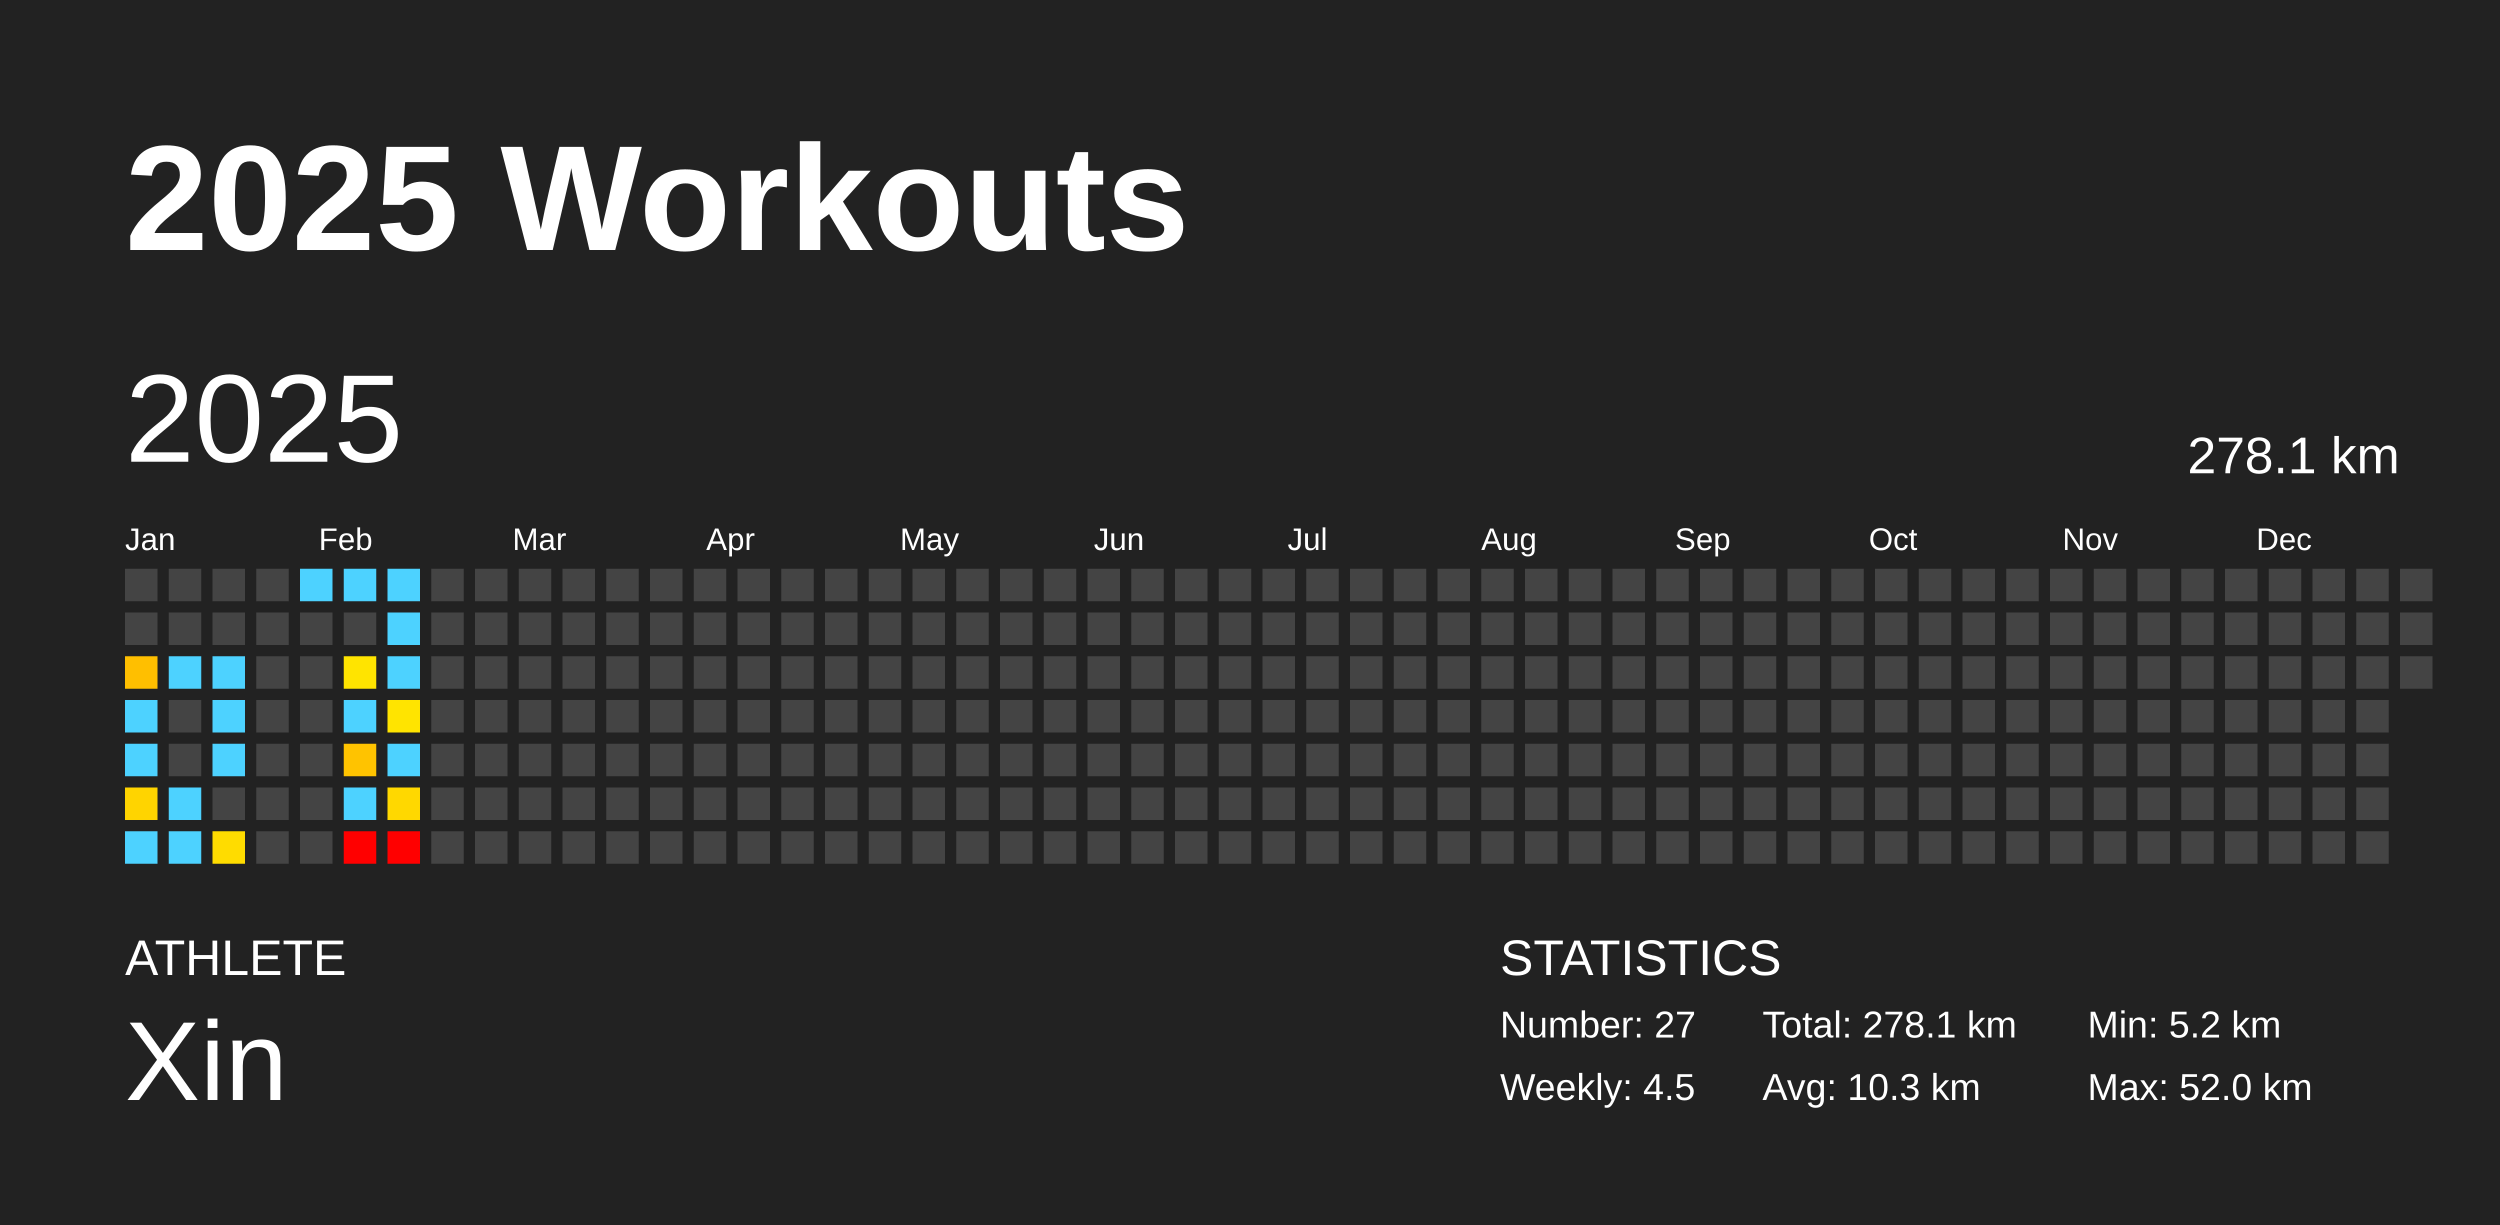
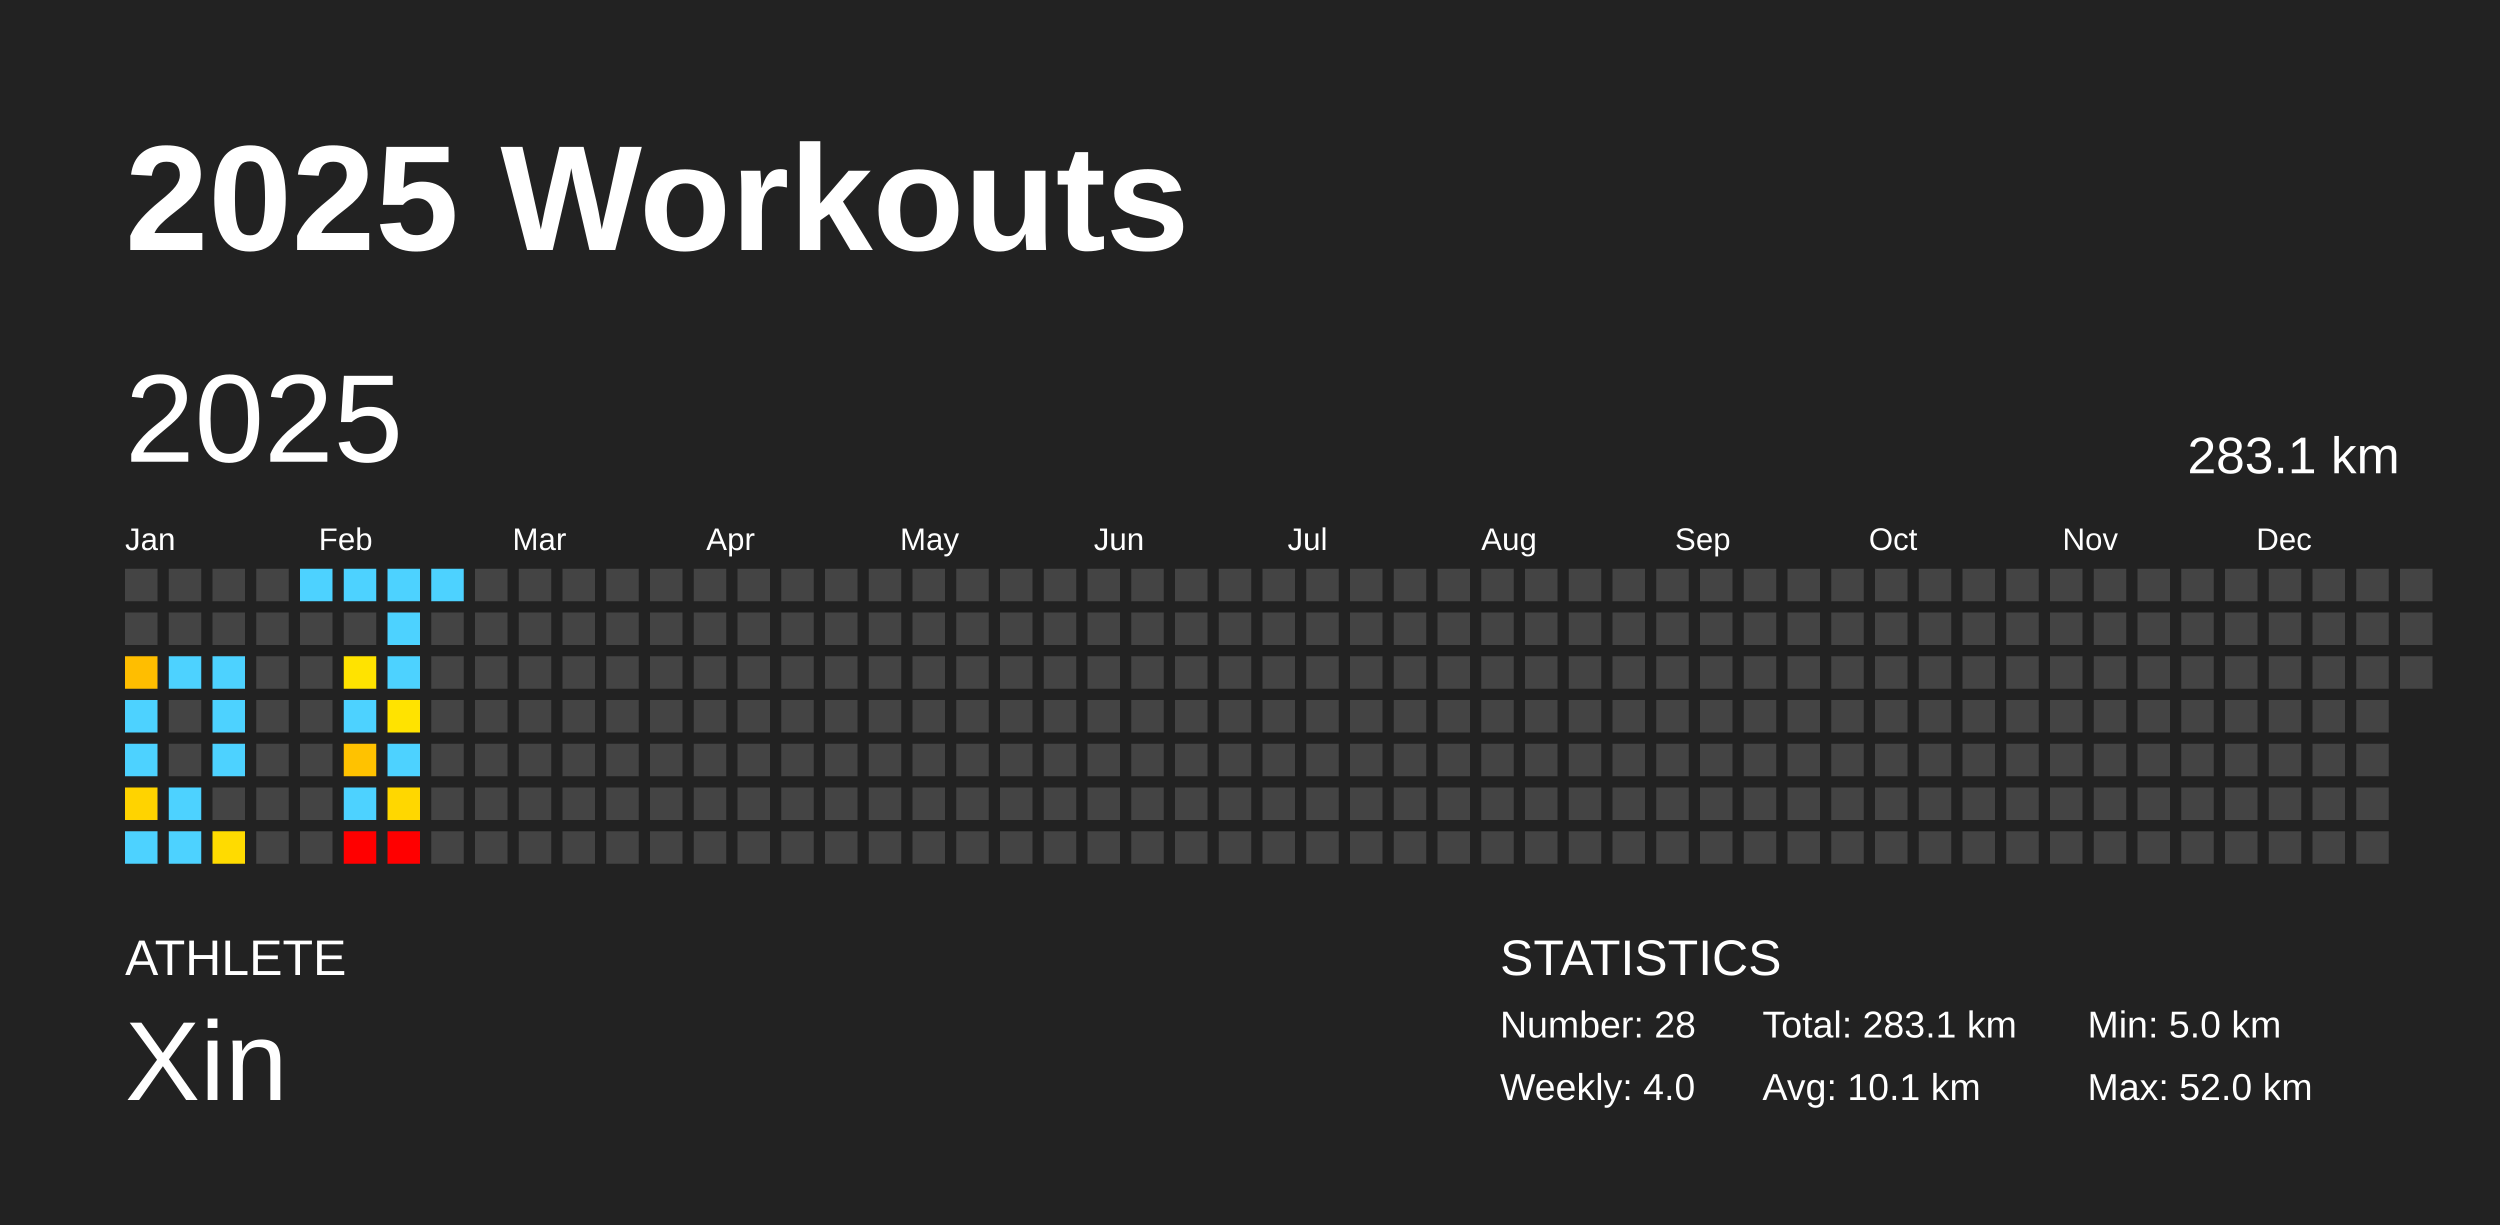
<svg xmlns="http://www.w3.org/2000/svg" baseProfile="full" height="98mm" version="1.1" viewBox="0,0,200,98" width="200mm">
  <defs />
  <rect fill="#222222" height="98" width="200" x="0" y="0" />
  <text fill="#FFFFFF" style="font-size:12px; font-family:Arial; font-weight:bold;" x="10" y="20">2025 Workouts</text>
  <text fill="#FFFFFF" style="font-size:4px; font-family:Arial" x="10" y="78">ATHLETE</text>
  <text fill="#FFFFFF" style="font-size:9px; font-family:Arial" x="10" y="88">Xin</text>
  <text fill="#FFFFFF" style="font-size:4px; font-family:Arial" x="120" y="78">STATISTICS</text>
-   <text fill="#FFFFFF" style="font-size:3px; font-family:Arial" x="120" y="83">Number: 27</text>
-   <text fill="#FFFFFF" style="font-size:3px; font-family:Arial" x="120" y="88">Weekly: 4.5</text>
-   <text fill="#FFFFFF" style="font-size:3px; font-family:Arial" x="141" y="83">Total: 278.1 km</text>
-   <text fill="#FFFFFF" style="font-size:3px; font-family:Arial" x="141" y="88">Avg: 10.3 km</text>
-   <text fill="#FFFFFF" style="font-size:3px; font-family:Arial" x="167" y="83">Min: 5.2 km</text>
+   <text fill="#FFFFFF" style="font-size:3px; font-family:Arial" x="120" y="83">Number: 28</text>
+   <text fill="#FFFFFF" style="font-size:3px; font-family:Arial" x="120" y="88">Weekly: 4.0</text>
+   <text fill="#FFFFFF" style="font-size:3px; font-family:Arial" x="141" y="83">Total: 283.1 km</text>
+   <text fill="#FFFFFF" style="font-size:3px; font-family:Arial" x="141" y="88">Avg: 10.1 km</text>
+   <text fill="#FFFFFF" style="font-size:3px; font-family:Arial" x="167" y="83">Min: 5.0 km</text>
  <text fill="#FFFFFF" style="font-size:3px; font-family:Arial" x="167" y="88">Max: 52.0 km</text>
  <text dominant-baseline="hanging" fill="#FFFFFF" style="font-size:10.0px; font-family:Arial;" x="10" y="30">2025</text>
-   <text dominant-baseline="hanging" fill="#FFFFFF" style="font-size:4.125px; font-family:Arial;" x="175" y="35">278.1 km</text>
+   <text dominant-baseline="hanging" fill="#FFFFFF" style="font-size:4.125px; font-family:Arial;" x="175" y="35">283.1 km</text>
  <text fill="#FFFFFF" style="font-size:2.5px; font-family:Arial" x="10.0" y="44">Jan</text>
  <text fill="#FFFFFF" style="font-size:2.5px; font-family:Arial" x="25.5" y="44">Feb</text>
  <text fill="#FFFFFF" style="font-size:2.5px; font-family:Arial" x="41.0" y="44">Mar</text>
  <text fill="#FFFFFF" style="font-size:2.5px; font-family:Arial" x="56.5" y="44">Apr</text>
  <text fill="#FFFFFF" style="font-size:2.5px; font-family:Arial" x="72.0" y="44">May</text>
  <text fill="#FFFFFF" style="font-size:2.5px; font-family:Arial" x="87.5" y="44">Jun</text>
  <text fill="#FFFFFF" style="font-size:2.5px; font-family:Arial" x="103.0" y="44">Jul</text>
  <text fill="#FFFFFF" style="font-size:2.5px; font-family:Arial" x="118.5" y="44">Aug</text>
  <text fill="#FFFFFF" style="font-size:2.5px; font-family:Arial" x="134.0" y="44">Sep</text>
  <text fill="#FFFFFF" style="font-size:2.5px; font-family:Arial" x="149.5" y="44">Oct</text>
  <text fill="#FFFFFF" style="font-size:2.5px; font-family:Arial" x="165.0" y="44">Nov</text>
  <text fill="#FFFFFF" style="font-size:2.5px; font-family:Arial" x="180.5" y="44">Dec</text>
  <rect fill="#444444" height="2.6" width="2.6" x="10.0" y="45.5" />
  <rect fill="#444444" height="2.6" width="2.6" x="10.0" y="49.0" />
-   <rect fill="#ffbf00" height="2.6" width="2.6" x="10.0" y="52.5" />
+   <rect fill="#ffbe00" height="2.6" width="2.6" x="10.0" y="52.5" />
  <rect fill="#4dd2ff" height="2.6" width="2.6" x="10.0" y="56.0" />
  <rect fill="#4dd2ff" height="2.6" width="2.6" x="10.0" y="59.5" />
-   <rect fill="#ffd400" height="2.6" width="2.6" x="10.0" y="63.0" />
+   <rect fill="#ffd300" height="2.6" width="2.6" x="10.0" y="63.0" />
  <rect fill="#4dd2ff" height="2.6" width="2.6" x="10.0" y="66.5" />
  <rect fill="#444444" height="2.6" width="2.6" x="13.5" y="45.5" />
  <rect fill="#444444" height="2.6" width="2.6" x="13.5" y="49.0" />
  <rect fill="#4dd2ff" height="2.6" width="2.6" x="13.5" y="52.5" />
  <rect fill="#444444" height="2.6" width="2.6" x="13.5" y="56.0" />
  <rect fill="#444444" height="2.6" width="2.6" x="13.5" y="59.5" />
  <rect fill="#4dd2ff" height="2.6" width="2.6" x="13.5" y="63.0" />
  <rect fill="#4dd2ff" height="2.6" width="2.6" x="13.5" y="66.5" />
  <rect fill="#444444" height="2.6" width="2.6" x="17.0" y="45.5" />
  <rect fill="#444444" height="2.6" width="2.6" x="17.0" y="49.0" />
  <rect fill="#4dd2ff" height="2.6" width="2.6" x="17.0" y="52.5" />
  <rect fill="#4dd2ff" height="2.6" width="2.6" x="17.0" y="56.0" />
  <rect fill="#4dd2ff" height="2.6" width="2.6" x="17.0" y="59.5" />
  <rect fill="#444444" height="2.6" width="2.6" x="17.0" y="63.0" />
-   <rect fill="#ffdc00" height="2.6" width="2.6" x="17.0" y="66.5" />
+   <rect fill="#ffdb00" height="2.6" width="2.6" x="17.0" y="66.5" />
  <rect fill="#444444" height="2.6" width="2.6" x="20.5" y="45.5" />
  <rect fill="#444444" height="2.6" width="2.6" x="20.5" y="49.0" />
  <rect fill="#444444" height="2.6" width="2.6" x="20.5" y="52.5" />
  <rect fill="#444444" height="2.6" width="2.6" x="20.5" y="56.0" />
  <rect fill="#444444" height="2.6" width="2.6" x="20.5" y="59.5" />
  <rect fill="#444444" height="2.6" width="2.6" x="20.5" y="63.0" />
  <rect fill="#444444" height="2.6" width="2.6" x="20.5" y="66.5" />
  <rect fill="#4dd2ff" height="2.6" width="2.6" x="24.0" y="45.5" />
  <rect fill="#444444" height="2.6" width="2.6" x="24.0" y="49.0" />
  <rect fill="#444444" height="2.6" width="2.6" x="24.0" y="52.5" />
  <rect fill="#444444" height="2.6" width="2.6" x="24.0" y="56.0" />
  <rect fill="#444444" height="2.6" width="2.6" x="24.0" y="59.5" />
  <rect fill="#444444" height="2.6" width="2.6" x="24.0" y="63.0" />
  <rect fill="#444444" height="2.6" width="2.6" x="24.0" y="66.5" />
  <rect fill="#4dd2ff" height="2.6" width="2.6" x="27.5" y="45.5" />
  <rect fill="#444444" height="2.6" width="2.6" x="27.5" y="49.0" />
-   <rect fill="#ffe400" height="2.6" width="2.6" x="27.5" y="52.5" />
+   <rect fill="#ffe300" height="2.6" width="2.6" x="27.5" y="52.5" />
  <rect fill="#4dd2ff" height="2.6" width="2.6" x="27.5" y="56.0" />
-   <rect fill="#ffc300" height="2.6" width="2.6" x="27.5" y="59.5" />
+   <rect fill="#ffc200" height="2.6" width="2.6" x="27.5" y="59.5" />
  <rect fill="#4dd2ff" height="2.6" width="2.6" x="27.5" y="63.0" />
  <rect fill="red" height="2.6" width="2.6" x="27.5" y="66.5" />
  <rect fill="#4dd2ff" height="2.6" width="2.6" x="31.0" y="45.5" />
  <rect fill="#4dd2ff" height="2.6" width="2.6" x="31.0" y="49.0" />
  <rect fill="#4dd2ff" height="2.6" width="2.6" x="31.0" y="52.5" />
-   <rect fill="#ffe400" height="2.6" width="2.6" x="31.0" y="56.0" />
+   <rect fill="#ffe300" height="2.6" width="2.6" x="31.0" y="56.0" />
  <rect fill="#4dd2ff" height="2.6" width="2.6" x="31.0" y="59.5" />
-   <rect fill="#ffd800" height="2.6" width="2.6" x="31.0" y="63.0" />
+   <rect fill="#ffd700" height="2.6" width="2.6" x="31.0" y="63.0" />
  <rect fill="red" height="2.6" width="2.6" x="31.0" y="66.5" />
-   <rect fill="#444444" height="2.6" width="2.6" x="34.5" y="45.5" />
+   <rect fill="#4dd2ff" height="2.6" width="2.6" x="34.5" y="45.5" />
  <rect fill="#444444" height="2.6" width="2.6" x="34.5" y="49.0" />
  <rect fill="#444444" height="2.6" width="2.6" x="34.5" y="52.5" />
  <rect fill="#444444" height="2.6" width="2.6" x="34.5" y="56.0" />
  <rect fill="#444444" height="2.6" width="2.6" x="34.5" y="59.5" />
  <rect fill="#444444" height="2.6" width="2.6" x="34.5" y="63.0" />
  <rect fill="#444444" height="2.6" width="2.6" x="34.5" y="66.5" />
  <rect fill="#444444" height="2.6" width="2.6" x="38.0" y="45.5" />
  <rect fill="#444444" height="2.6" width="2.6" x="38.0" y="49.0" />
  <rect fill="#444444" height="2.6" width="2.6" x="38.0" y="52.5" />
  <rect fill="#444444" height="2.6" width="2.6" x="38.0" y="56.0" />
  <rect fill="#444444" height="2.6" width="2.6" x="38.0" y="59.5" />
  <rect fill="#444444" height="2.6" width="2.6" x="38.0" y="63.0" />
  <rect fill="#444444" height="2.6" width="2.6" x="38.0" y="66.5" />
  <rect fill="#444444" height="2.6" width="2.6" x="41.5" y="45.5" />
  <rect fill="#444444" height="2.6" width="2.6" x="41.5" y="49.0" />
  <rect fill="#444444" height="2.6" width="2.6" x="41.5" y="52.5" />
  <rect fill="#444444" height="2.6" width="2.6" x="41.5" y="56.0" />
  <rect fill="#444444" height="2.6" width="2.6" x="41.5" y="59.5" />
  <rect fill="#444444" height="2.6" width="2.6" x="41.5" y="63.0" />
  <rect fill="#444444" height="2.6" width="2.6" x="41.5" y="66.5" />
  <rect fill="#444444" height="2.6" width="2.6" x="45.0" y="45.5" />
  <rect fill="#444444" height="2.6" width="2.6" x="45.0" y="49.0" />
  <rect fill="#444444" height="2.6" width="2.6" x="45.0" y="52.5" />
  <rect fill="#444444" height="2.6" width="2.6" x="45.0" y="56.0" />
  <rect fill="#444444" height="2.6" width="2.6" x="45.0" y="59.5" />
  <rect fill="#444444" height="2.6" width="2.6" x="45.0" y="63.0" />
  <rect fill="#444444" height="2.6" width="2.6" x="45.0" y="66.5" />
  <rect fill="#444444" height="2.6" width="2.6" x="48.5" y="45.5" />
  <rect fill="#444444" height="2.6" width="2.6" x="48.5" y="49.0" />
  <rect fill="#444444" height="2.6" width="2.6" x="48.5" y="52.5" />
  <rect fill="#444444" height="2.6" width="2.6" x="48.5" y="56.0" />
  <rect fill="#444444" height="2.6" width="2.6" x="48.5" y="59.5" />
  <rect fill="#444444" height="2.6" width="2.6" x="48.5" y="63.0" />
  <rect fill="#444444" height="2.6" width="2.6" x="48.5" y="66.5" />
  <rect fill="#444444" height="2.6" width="2.6" x="52.0" y="45.5" />
  <rect fill="#444444" height="2.6" width="2.6" x="52.0" y="49.0" />
  <rect fill="#444444" height="2.6" width="2.6" x="52.0" y="52.5" />
  <rect fill="#444444" height="2.6" width="2.6" x="52.0" y="56.0" />
  <rect fill="#444444" height="2.6" width="2.6" x="52.0" y="59.5" />
  <rect fill="#444444" height="2.6" width="2.6" x="52.0" y="63.0" />
  <rect fill="#444444" height="2.6" width="2.6" x="52.0" y="66.5" />
  <rect fill="#444444" height="2.6" width="2.6" x="55.5" y="45.5" />
  <rect fill="#444444" height="2.6" width="2.6" x="55.5" y="49.0" />
  <rect fill="#444444" height="2.6" width="2.6" x="55.5" y="52.5" />
  <rect fill="#444444" height="2.6" width="2.6" x="55.5" y="56.0" />
  <rect fill="#444444" height="2.6" width="2.6" x="55.5" y="59.5" />
  <rect fill="#444444" height="2.6" width="2.6" x="55.5" y="63.0" />
  <rect fill="#444444" height="2.6" width="2.6" x="55.5" y="66.5" />
  <rect fill="#444444" height="2.6" width="2.6" x="59.0" y="45.5" />
  <rect fill="#444444" height="2.6" width="2.6" x="59.0" y="49.0" />
  <rect fill="#444444" height="2.6" width="2.6" x="59.0" y="52.5" />
  <rect fill="#444444" height="2.6" width="2.6" x="59.0" y="56.0" />
  <rect fill="#444444" height="2.6" width="2.6" x="59.0" y="59.5" />
  <rect fill="#444444" height="2.6" width="2.6" x="59.0" y="63.0" />
  <rect fill="#444444" height="2.6" width="2.6" x="59.0" y="66.5" />
  <rect fill="#444444" height="2.6" width="2.6" x="62.5" y="45.5" />
  <rect fill="#444444" height="2.6" width="2.6" x="62.5" y="49.0" />
  <rect fill="#444444" height="2.6" width="2.6" x="62.5" y="52.5" />
  <rect fill="#444444" height="2.6" width="2.6" x="62.5" y="56.0" />
  <rect fill="#444444" height="2.6" width="2.6" x="62.5" y="59.5" />
  <rect fill="#444444" height="2.6" width="2.6" x="62.5" y="63.0" />
  <rect fill="#444444" height="2.6" width="2.6" x="62.5" y="66.5" />
  <rect fill="#444444" height="2.6" width="2.6" x="66.0" y="45.5" />
  <rect fill="#444444" height="2.6" width="2.6" x="66.0" y="49.0" />
  <rect fill="#444444" height="2.6" width="2.6" x="66.0" y="52.5" />
  <rect fill="#444444" height="2.6" width="2.6" x="66.0" y="56.0" />
  <rect fill="#444444" height="2.6" width="2.6" x="66.0" y="59.5" />
  <rect fill="#444444" height="2.6" width="2.6" x="66.0" y="63.0" />
  <rect fill="#444444" height="2.6" width="2.6" x="66.0" y="66.5" />
  <rect fill="#444444" height="2.6" width="2.6" x="69.5" y="45.5" />
  <rect fill="#444444" height="2.6" width="2.6" x="69.5" y="49.0" />
  <rect fill="#444444" height="2.6" width="2.6" x="69.5" y="52.5" />
  <rect fill="#444444" height="2.6" width="2.6" x="69.5" y="56.0" />
  <rect fill="#444444" height="2.6" width="2.6" x="69.5" y="59.5" />
  <rect fill="#444444" height="2.6" width="2.6" x="69.5" y="63.0" />
  <rect fill="#444444" height="2.6" width="2.6" x="69.5" y="66.5" />
  <rect fill="#444444" height="2.6" width="2.6" x="73.0" y="45.5" />
  <rect fill="#444444" height="2.6" width="2.6" x="73.0" y="49.0" />
  <rect fill="#444444" height="2.6" width="2.6" x="73.0" y="52.5" />
  <rect fill="#444444" height="2.6" width="2.6" x="73.0" y="56.0" />
  <rect fill="#444444" height="2.6" width="2.6" x="73.0" y="59.5" />
  <rect fill="#444444" height="2.6" width="2.6" x="73.0" y="63.0" />
  <rect fill="#444444" height="2.6" width="2.6" x="73.0" y="66.5" />
  <rect fill="#444444" height="2.6" width="2.6" x="76.5" y="45.5" />
  <rect fill="#444444" height="2.6" width="2.6" x="76.5" y="49.0" />
  <rect fill="#444444" height="2.6" width="2.6" x="76.5" y="52.5" />
  <rect fill="#444444" height="2.6" width="2.6" x="76.5" y="56.0" />
  <rect fill="#444444" height="2.6" width="2.6" x="76.5" y="59.5" />
  <rect fill="#444444" height="2.6" width="2.6" x="76.5" y="63.0" />
  <rect fill="#444444" height="2.6" width="2.6" x="76.5" y="66.5" />
  <rect fill="#444444" height="2.6" width="2.6" x="80.0" y="45.5" />
  <rect fill="#444444" height="2.6" width="2.6" x="80.0" y="49.0" />
  <rect fill="#444444" height="2.6" width="2.6" x="80.0" y="52.5" />
  <rect fill="#444444" height="2.6" width="2.6" x="80.0" y="56.0" />
  <rect fill="#444444" height="2.6" width="2.6" x="80.0" y="59.5" />
  <rect fill="#444444" height="2.6" width="2.6" x="80.0" y="63.0" />
  <rect fill="#444444" height="2.6" width="2.6" x="80.0" y="66.5" />
  <rect fill="#444444" height="2.6" width="2.6" x="83.5" y="45.5" />
  <rect fill="#444444" height="2.6" width="2.6" x="83.5" y="49.0" />
  <rect fill="#444444" height="2.6" width="2.6" x="83.5" y="52.5" />
  <rect fill="#444444" height="2.6" width="2.6" x="83.5" y="56.0" />
  <rect fill="#444444" height="2.6" width="2.6" x="83.5" y="59.5" />
  <rect fill="#444444" height="2.6" width="2.6" x="83.5" y="63.0" />
  <rect fill="#444444" height="2.6" width="2.6" x="83.5" y="66.5" />
  <rect fill="#444444" height="2.6" width="2.6" x="87.0" y="45.5" />
  <rect fill="#444444" height="2.6" width="2.6" x="87.0" y="49.0" />
  <rect fill="#444444" height="2.6" width="2.6" x="87.0" y="52.5" />
  <rect fill="#444444" height="2.6" width="2.6" x="87.0" y="56.0" />
  <rect fill="#444444" height="2.6" width="2.6" x="87.0" y="59.5" />
  <rect fill="#444444" height="2.6" width="2.6" x="87.0" y="63.0" />
  <rect fill="#444444" height="2.6" width="2.6" x="87.0" y="66.5" />
  <rect fill="#444444" height="2.6" width="2.6" x="90.5" y="45.5" />
  <rect fill="#444444" height="2.6" width="2.6" x="90.5" y="49.0" />
  <rect fill="#444444" height="2.6" width="2.6" x="90.5" y="52.5" />
  <rect fill="#444444" height="2.6" width="2.6" x="90.5" y="56.0" />
  <rect fill="#444444" height="2.6" width="2.6" x="90.5" y="59.5" />
  <rect fill="#444444" height="2.6" width="2.6" x="90.5" y="63.0" />
  <rect fill="#444444" height="2.6" width="2.6" x="90.5" y="66.5" />
  <rect fill="#444444" height="2.6" width="2.6" x="94.0" y="45.5" />
  <rect fill="#444444" height="2.6" width="2.6" x="94.0" y="49.0" />
  <rect fill="#444444" height="2.6" width="2.6" x="94.0" y="52.5" />
  <rect fill="#444444" height="2.6" width="2.6" x="94.0" y="56.0" />
  <rect fill="#444444" height="2.6" width="2.6" x="94.0" y="59.5" />
  <rect fill="#444444" height="2.6" width="2.6" x="94.0" y="63.0" />
  <rect fill="#444444" height="2.6" width="2.6" x="94.0" y="66.5" />
  <rect fill="#444444" height="2.6" width="2.6" x="97.5" y="45.5" />
  <rect fill="#444444" height="2.6" width="2.6" x="97.5" y="49.0" />
  <rect fill="#444444" height="2.6" width="2.6" x="97.5" y="52.5" />
  <rect fill="#444444" height="2.6" width="2.6" x="97.5" y="56.0" />
  <rect fill="#444444" height="2.6" width="2.6" x="97.5" y="59.5" />
  <rect fill="#444444" height="2.6" width="2.6" x="97.5" y="63.0" />
  <rect fill="#444444" height="2.6" width="2.6" x="97.5" y="66.5" />
  <rect fill="#444444" height="2.6" width="2.6" x="101.0" y="45.5" />
  <rect fill="#444444" height="2.6" width="2.6" x="101.0" y="49.0" />
  <rect fill="#444444" height="2.6" width="2.6" x="101.0" y="52.5" />
  <rect fill="#444444" height="2.6" width="2.6" x="101.0" y="56.0" />
  <rect fill="#444444" height="2.6" width="2.6" x="101.0" y="59.5" />
  <rect fill="#444444" height="2.6" width="2.6" x="101.0" y="63.0" />
  <rect fill="#444444" height="2.6" width="2.6" x="101.0" y="66.5" />
  <rect fill="#444444" height="2.6" width="2.6" x="104.5" y="45.5" />
  <rect fill="#444444" height="2.6" width="2.6" x="104.5" y="49.0" />
  <rect fill="#444444" height="2.6" width="2.6" x="104.5" y="52.5" />
  <rect fill="#444444" height="2.6" width="2.6" x="104.5" y="56.0" />
  <rect fill="#444444" height="2.6" width="2.6" x="104.5" y="59.5" />
  <rect fill="#444444" height="2.6" width="2.6" x="104.5" y="63.0" />
  <rect fill="#444444" height="2.6" width="2.6" x="104.5" y="66.5" />
  <rect fill="#444444" height="2.6" width="2.6" x="108.0" y="45.5" />
  <rect fill="#444444" height="2.6" width="2.6" x="108.0" y="49.0" />
  <rect fill="#444444" height="2.6" width="2.6" x="108.0" y="52.5" />
  <rect fill="#444444" height="2.6" width="2.6" x="108.0" y="56.0" />
  <rect fill="#444444" height="2.6" width="2.6" x="108.0" y="59.5" />
  <rect fill="#444444" height="2.6" width="2.6" x="108.0" y="63.0" />
  <rect fill="#444444" height="2.6" width="2.6" x="108.0" y="66.5" />
  <rect fill="#444444" height="2.6" width="2.6" x="111.5" y="45.5" />
  <rect fill="#444444" height="2.6" width="2.6" x="111.5" y="49.0" />
  <rect fill="#444444" height="2.6" width="2.6" x="111.5" y="52.5" />
  <rect fill="#444444" height="2.6" width="2.6" x="111.5" y="56.0" />
  <rect fill="#444444" height="2.6" width="2.6" x="111.5" y="59.5" />
  <rect fill="#444444" height="2.6" width="2.6" x="111.5" y="63.0" />
  <rect fill="#444444" height="2.6" width="2.6" x="111.5" y="66.5" />
  <rect fill="#444444" height="2.6" width="2.6" x="115.0" y="45.5" />
  <rect fill="#444444" height="2.6" width="2.6" x="115.0" y="49.0" />
  <rect fill="#444444" height="2.6" width="2.6" x="115.0" y="52.5" />
  <rect fill="#444444" height="2.6" width="2.6" x="115.0" y="56.0" />
  <rect fill="#444444" height="2.6" width="2.6" x="115.0" y="59.5" />
  <rect fill="#444444" height="2.6" width="2.6" x="115.0" y="63.0" />
  <rect fill="#444444" height="2.6" width="2.6" x="115.0" y="66.5" />
  <rect fill="#444444" height="2.6" width="2.6" x="118.5" y="45.5" />
  <rect fill="#444444" height="2.6" width="2.6" x="118.5" y="49.0" />
  <rect fill="#444444" height="2.6" width="2.6" x="118.5" y="52.5" />
  <rect fill="#444444" height="2.6" width="2.6" x="118.5" y="56.0" />
  <rect fill="#444444" height="2.6" width="2.6" x="118.5" y="59.5" />
  <rect fill="#444444" height="2.6" width="2.6" x="118.5" y="63.0" />
  <rect fill="#444444" height="2.6" width="2.6" x="118.5" y="66.5" />
  <rect fill="#444444" height="2.6" width="2.6" x="122.0" y="45.5" />
  <rect fill="#444444" height="2.6" width="2.6" x="122.0" y="49.0" />
  <rect fill="#444444" height="2.6" width="2.6" x="122.0" y="52.5" />
  <rect fill="#444444" height="2.6" width="2.6" x="122.0" y="56.0" />
  <rect fill="#444444" height="2.6" width="2.6" x="122.0" y="59.5" />
  <rect fill="#444444" height="2.6" width="2.6" x="122.0" y="63.0" />
  <rect fill="#444444" height="2.6" width="2.6" x="122.0" y="66.5" />
  <rect fill="#444444" height="2.6" width="2.6" x="125.5" y="45.5" />
  <rect fill="#444444" height="2.6" width="2.6" x="125.5" y="49.0" />
  <rect fill="#444444" height="2.6" width="2.6" x="125.5" y="52.5" />
  <rect fill="#444444" height="2.6" width="2.6" x="125.5" y="56.0" />
  <rect fill="#444444" height="2.6" width="2.6" x="125.5" y="59.5" />
  <rect fill="#444444" height="2.6" width="2.6" x="125.5" y="63.0" />
  <rect fill="#444444" height="2.6" width="2.6" x="125.5" y="66.5" />
  <rect fill="#444444" height="2.6" width="2.6" x="129.0" y="45.5" />
  <rect fill="#444444" height="2.6" width="2.6" x="129.0" y="49.0" />
  <rect fill="#444444" height="2.6" width="2.6" x="129.0" y="52.5" />
  <rect fill="#444444" height="2.6" width="2.6" x="129.0" y="56.0" />
  <rect fill="#444444" height="2.6" width="2.6" x="129.0" y="59.5" />
  <rect fill="#444444" height="2.6" width="2.6" x="129.0" y="63.0" />
  <rect fill="#444444" height="2.6" width="2.6" x="129.0" y="66.5" />
  <rect fill="#444444" height="2.6" width="2.6" x="132.5" y="45.5" />
  <rect fill="#444444" height="2.6" width="2.6" x="132.5" y="49.0" />
  <rect fill="#444444" height="2.6" width="2.6" x="132.5" y="52.5" />
  <rect fill="#444444" height="2.6" width="2.6" x="132.5" y="56.0" />
  <rect fill="#444444" height="2.6" width="2.6" x="132.5" y="59.5" />
  <rect fill="#444444" height="2.6" width="2.6" x="132.5" y="63.0" />
  <rect fill="#444444" height="2.6" width="2.6" x="132.5" y="66.5" />
  <rect fill="#444444" height="2.6" width="2.6" x="136.0" y="45.5" />
  <rect fill="#444444" height="2.6" width="2.6" x="136.0" y="49.0" />
  <rect fill="#444444" height="2.6" width="2.6" x="136.0" y="52.5" />
  <rect fill="#444444" height="2.6" width="2.6" x="136.0" y="56.0" />
  <rect fill="#444444" height="2.6" width="2.6" x="136.0" y="59.5" />
  <rect fill="#444444" height="2.6" width="2.6" x="136.0" y="63.0" />
  <rect fill="#444444" height="2.6" width="2.6" x="136.0" y="66.5" />
  <rect fill="#444444" height="2.6" width="2.6" x="139.5" y="45.5" />
  <rect fill="#444444" height="2.6" width="2.6" x="139.5" y="49.0" />
  <rect fill="#444444" height="2.6" width="2.6" x="139.5" y="52.5" />
  <rect fill="#444444" height="2.6" width="2.6" x="139.5" y="56.0" />
  <rect fill="#444444" height="2.6" width="2.6" x="139.5" y="59.5" />
  <rect fill="#444444" height="2.6" width="2.6" x="139.5" y="63.0" />
  <rect fill="#444444" height="2.6" width="2.6" x="139.5" y="66.5" />
  <rect fill="#444444" height="2.6" width="2.6" x="143.0" y="45.5" />
  <rect fill="#444444" height="2.6" width="2.6" x="143.0" y="49.0" />
  <rect fill="#444444" height="2.6" width="2.6" x="143.0" y="52.5" />
  <rect fill="#444444" height="2.6" width="2.6" x="143.0" y="56.0" />
  <rect fill="#444444" height="2.6" width="2.6" x="143.0" y="59.5" />
  <rect fill="#444444" height="2.6" width="2.6" x="143.0" y="63.0" />
  <rect fill="#444444" height="2.6" width="2.6" x="143.0" y="66.5" />
  <rect fill="#444444" height="2.6" width="2.6" x="146.5" y="45.5" />
  <rect fill="#444444" height="2.6" width="2.6" x="146.5" y="49.0" />
  <rect fill="#444444" height="2.6" width="2.6" x="146.5" y="52.5" />
  <rect fill="#444444" height="2.6" width="2.6" x="146.5" y="56.0" />
  <rect fill="#444444" height="2.6" width="2.6" x="146.5" y="59.5" />
  <rect fill="#444444" height="2.6" width="2.6" x="146.5" y="63.0" />
  <rect fill="#444444" height="2.6" width="2.6" x="146.5" y="66.5" />
  <rect fill="#444444" height="2.6" width="2.6" x="150.0" y="45.5" />
  <rect fill="#444444" height="2.6" width="2.6" x="150.0" y="49.0" />
  <rect fill="#444444" height="2.6" width="2.6" x="150.0" y="52.5" />
  <rect fill="#444444" height="2.6" width="2.6" x="150.0" y="56.0" />
  <rect fill="#444444" height="2.6" width="2.6" x="150.0" y="59.5" />
  <rect fill="#444444" height="2.6" width="2.6" x="150.0" y="63.0" />
  <rect fill="#444444" height="2.6" width="2.6" x="150.0" y="66.5" />
  <rect fill="#444444" height="2.6" width="2.6" x="153.5" y="45.5" />
  <rect fill="#444444" height="2.6" width="2.6" x="153.5" y="49.0" />
  <rect fill="#444444" height="2.6" width="2.6" x="153.5" y="52.5" />
  <rect fill="#444444" height="2.6" width="2.6" x="153.5" y="56.0" />
  <rect fill="#444444" height="2.6" width="2.6" x="153.5" y="59.5" />
  <rect fill="#444444" height="2.6" width="2.6" x="153.5" y="63.0" />
  <rect fill="#444444" height="2.6" width="2.6" x="153.5" y="66.5" />
  <rect fill="#444444" height="2.6" width="2.6" x="157.0" y="45.5" />
  <rect fill="#444444" height="2.6" width="2.6" x="157.0" y="49.0" />
  <rect fill="#444444" height="2.6" width="2.6" x="157.0" y="52.5" />
  <rect fill="#444444" height="2.6" width="2.6" x="157.0" y="56.0" />
  <rect fill="#444444" height="2.6" width="2.6" x="157.0" y="59.5" />
  <rect fill="#444444" height="2.6" width="2.6" x="157.0" y="63.0" />
  <rect fill="#444444" height="2.6" width="2.6" x="157.0" y="66.5" />
  <rect fill="#444444" height="2.6" width="2.6" x="160.5" y="45.5" />
  <rect fill="#444444" height="2.6" width="2.6" x="160.5" y="49.0" />
  <rect fill="#444444" height="2.6" width="2.6" x="160.5" y="52.5" />
  <rect fill="#444444" height="2.6" width="2.6" x="160.5" y="56.0" />
  <rect fill="#444444" height="2.6" width="2.6" x="160.5" y="59.5" />
  <rect fill="#444444" height="2.6" width="2.6" x="160.5" y="63.0" />
  <rect fill="#444444" height="2.6" width="2.6" x="160.5" y="66.5" />
  <rect fill="#444444" height="2.6" width="2.6" x="164.0" y="45.5" />
  <rect fill="#444444" height="2.6" width="2.6" x="164.0" y="49.0" />
  <rect fill="#444444" height="2.6" width="2.6" x="164.0" y="52.5" />
  <rect fill="#444444" height="2.6" width="2.6" x="164.0" y="56.0" />
  <rect fill="#444444" height="2.6" width="2.6" x="164.0" y="59.5" />
  <rect fill="#444444" height="2.6" width="2.6" x="164.0" y="63.0" />
  <rect fill="#444444" height="2.6" width="2.6" x="164.0" y="66.5" />
  <rect fill="#444444" height="2.6" width="2.6" x="167.5" y="45.5" />
  <rect fill="#444444" height="2.6" width="2.6" x="167.5" y="49.0" />
  <rect fill="#444444" height="2.6" width="2.6" x="167.5" y="52.5" />
  <rect fill="#444444" height="2.6" width="2.6" x="167.5" y="56.0" />
  <rect fill="#444444" height="2.6" width="2.6" x="167.5" y="59.5" />
  <rect fill="#444444" height="2.6" width="2.6" x="167.5" y="63.0" />
  <rect fill="#444444" height="2.6" width="2.6" x="167.5" y="66.5" />
  <rect fill="#444444" height="2.6" width="2.6" x="171.0" y="45.5" />
  <rect fill="#444444" height="2.6" width="2.6" x="171.0" y="49.0" />
  <rect fill="#444444" height="2.6" width="2.6" x="171.0" y="52.5" />
  <rect fill="#444444" height="2.6" width="2.6" x="171.0" y="56.0" />
  <rect fill="#444444" height="2.6" width="2.6" x="171.0" y="59.5" />
  <rect fill="#444444" height="2.6" width="2.6" x="171.0" y="63.0" />
  <rect fill="#444444" height="2.6" width="2.6" x="171.0" y="66.5" />
  <rect fill="#444444" height="2.6" width="2.6" x="174.5" y="45.5" />
  <rect fill="#444444" height="2.6" width="2.6" x="174.5" y="49.0" />
  <rect fill="#444444" height="2.6" width="2.6" x="174.5" y="52.5" />
  <rect fill="#444444" height="2.6" width="2.6" x="174.5" y="56.0" />
  <rect fill="#444444" height="2.6" width="2.6" x="174.5" y="59.5" />
  <rect fill="#444444" height="2.6" width="2.6" x="174.5" y="63.0" />
  <rect fill="#444444" height="2.6" width="2.6" x="174.5" y="66.5" />
  <rect fill="#444444" height="2.6" width="2.6" x="178.0" y="45.5" />
  <rect fill="#444444" height="2.6" width="2.6" x="178.0" y="49.0" />
  <rect fill="#444444" height="2.6" width="2.6" x="178.0" y="52.5" />
  <rect fill="#444444" height="2.6" width="2.6" x="178.0" y="56.0" />
  <rect fill="#444444" height="2.6" width="2.6" x="178.0" y="59.5" />
  <rect fill="#444444" height="2.6" width="2.6" x="178.0" y="63.0" />
  <rect fill="#444444" height="2.6" width="2.6" x="178.0" y="66.5" />
  <rect fill="#444444" height="2.6" width="2.6" x="181.5" y="45.5" />
  <rect fill="#444444" height="2.6" width="2.6" x="181.5" y="49.0" />
  <rect fill="#444444" height="2.6" width="2.6" x="181.5" y="52.5" />
  <rect fill="#444444" height="2.6" width="2.6" x="181.5" y="56.0" />
  <rect fill="#444444" height="2.6" width="2.6" x="181.5" y="59.5" />
  <rect fill="#444444" height="2.6" width="2.6" x="181.5" y="63.0" />
  <rect fill="#444444" height="2.6" width="2.6" x="181.5" y="66.5" />
  <rect fill="#444444" height="2.6" width="2.6" x="185.0" y="45.5" />
  <rect fill="#444444" height="2.6" width="2.6" x="185.0" y="49.0" />
  <rect fill="#444444" height="2.6" width="2.6" x="185.0" y="52.5" />
  <rect fill="#444444" height="2.6" width="2.6" x="185.0" y="56.0" />
  <rect fill="#444444" height="2.6" width="2.6" x="185.0" y="59.5" />
  <rect fill="#444444" height="2.6" width="2.6" x="185.0" y="63.0" />
  <rect fill="#444444" height="2.6" width="2.6" x="185.0" y="66.5" />
  <rect fill="#444444" height="2.6" width="2.6" x="188.5" y="45.5" />
  <rect fill="#444444" height="2.6" width="2.6" x="188.5" y="49.0" />
  <rect fill="#444444" height="2.6" width="2.6" x="188.5" y="52.5" />
  <rect fill="#444444" height="2.6" width="2.6" x="188.5" y="56.0" />
  <rect fill="#444444" height="2.6" width="2.6" x="188.5" y="59.5" />
  <rect fill="#444444" height="2.6" width="2.6" x="188.5" y="63.0" />
  <rect fill="#444444" height="2.6" width="2.6" x="188.5" y="66.5" />
  <rect fill="#444444" height="2.6" width="2.6" x="192.0" y="45.5" />
  <rect fill="#444444" height="2.6" width="2.6" x="192.0" y="49.0" />
  <rect fill="#444444" height="2.6" width="2.6" x="192.0" y="52.5" />
</svg>
